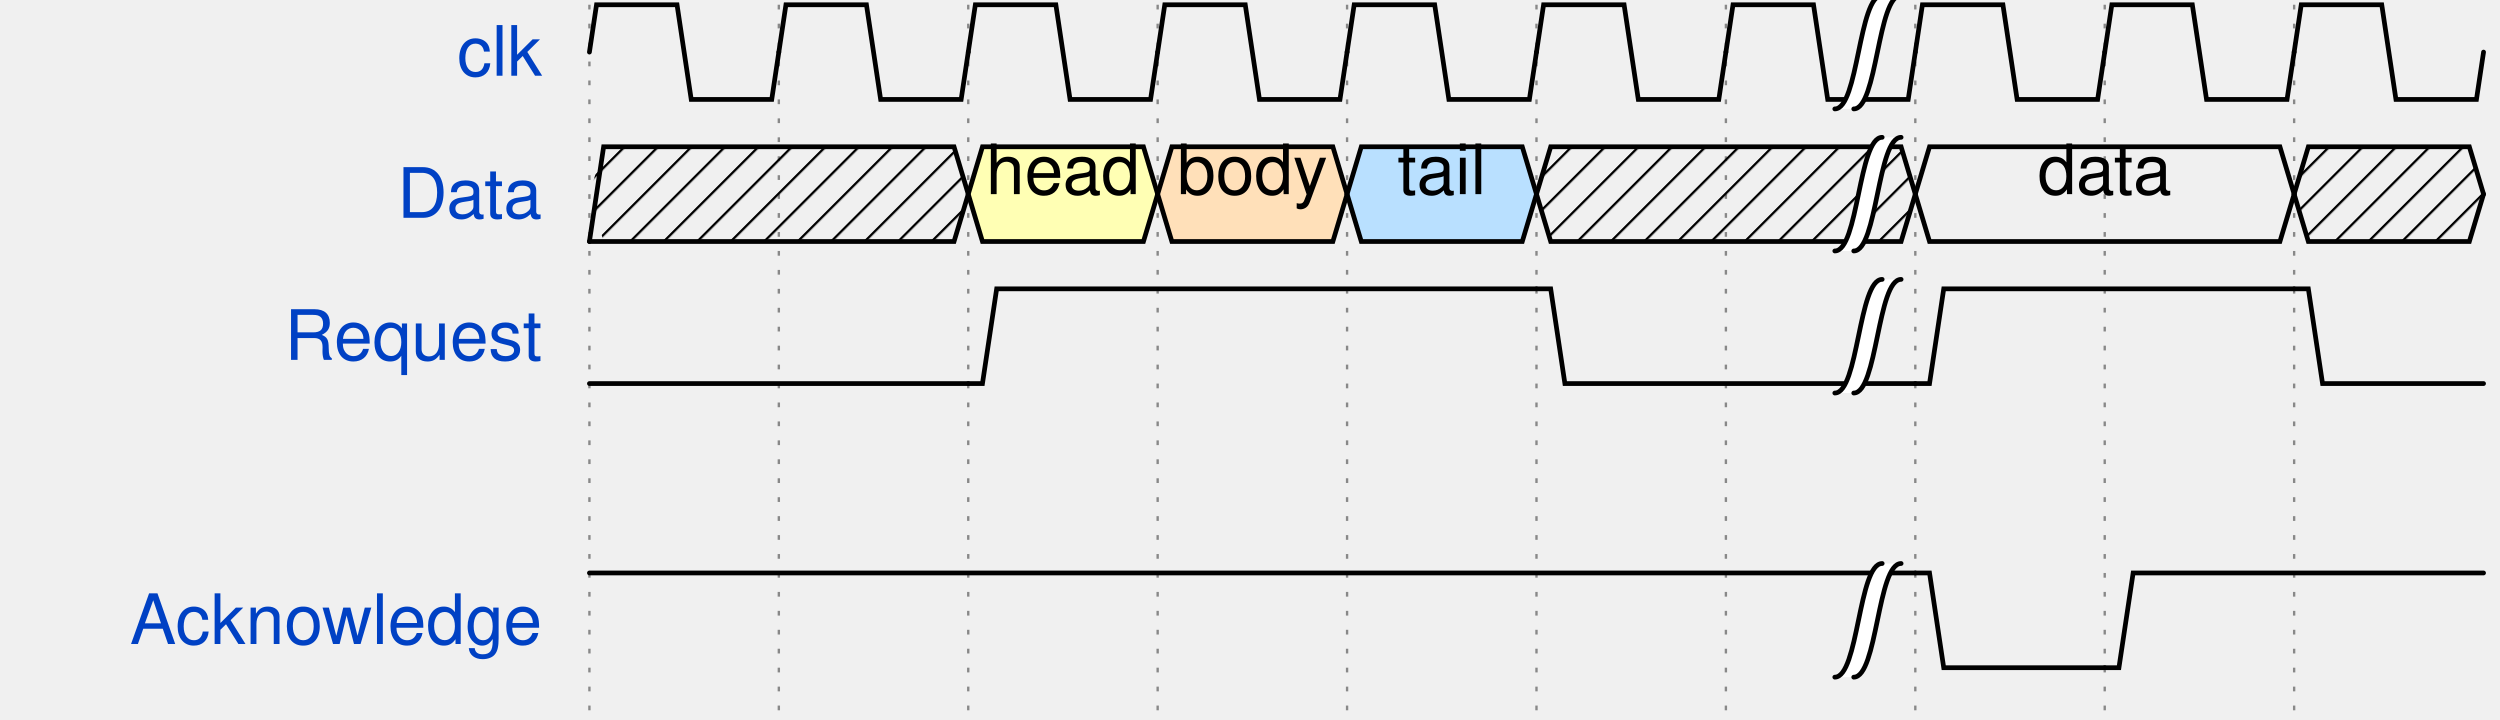
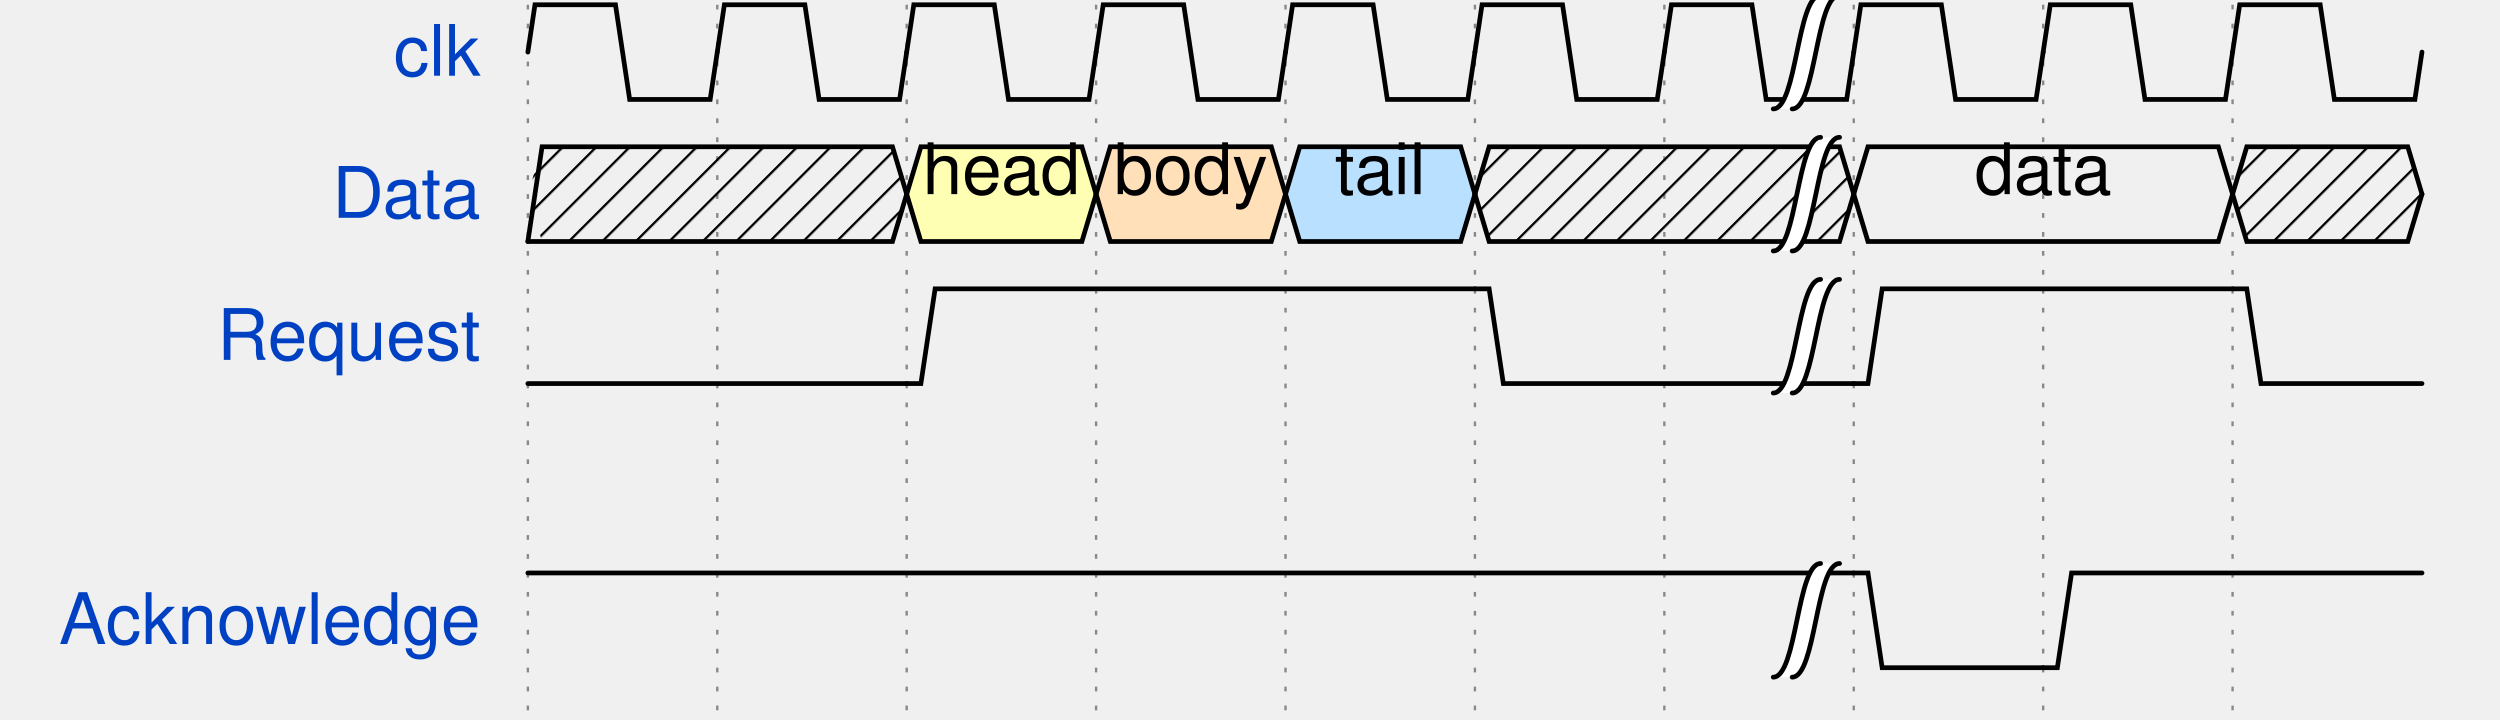
- <svg xmlns="http://www.w3.org/2000/svg" width="521" height="150.0" viewBox="-1 -1 523 152.0">
+ <svg xmlns="http://www.w3.org/2000/svg" width="521" height="150.0" viewBox="-1 -1 523 152.0" overflow="hidden">
  <style>
- text{font-size:11pt;
+ text{font-size:15px;
    font-style:normal;
    font-variant:normal;
    font-weight:normal;
    font-stretch:normal;
    text-align:center;
    fill-opacity:1;
-     font-family:Helvetica}
+     font-family:helvetica}
.muted{fill:#aaa}
.warning{fill:#f6b900}
.error{fill:#f60000}
.info{fill:#0041c4}
.success{fill:#00ab00}
.h1{font-size:33pt;font-weight:bold}
.h2{font-size:27pt;font-weight:bold}
.h3{font-size:20pt;font-weight:bold}
.h4{font-size:14pt;font-weight:bold}
.h5{font-size:11pt;font-weight:bold}
.h6{font-size:8pt;font-weight:bold}
.path{fill:none;
    stroke:#000;
    stroke-width:1;
    stroke-linecap:round;
    stroke-linejoin:miter;
    stroke-miterlimit:4;
    stroke-opacity:1;
    stroke-dasharray:none}
.stripe{fill:none;
    stroke:#000;
    stroke-width:0.5;
    stroke-linecap:round;
    stroke-linejoin:miter;
    stroke-miterlimit:4;
    stroke-opacity:1;
    stroke-dasharray:none}
.arrow{fill:#000000;fill-opacity:1;stroke:none}
.hide{fill:#ffffff;fill-opacity:1;stroke:2}
.s3 &gt; polygon {fill:#ffffb4;fill-opacity:1,stroke:none}
.s4 &gt; polygon {fill:#ffe0b9;fill-opacity:1,stroke:none}
.s5 &gt; polygon {fill:#b9e0ff;fill-opacity:1,stroke:none}
.ticks {stroke: rgb(136, 136, 136); stroke-width: 0.5; stroke-dasharray: 1,3;}
.edges {fill:none;stroke:#00F;stroke-width:1}
.edges.arrowhead {marker-start:url(#arrow); overflow:visible;}
.edges.arrowtail {marker-end:url(#arrow); overflow:visible;}
+ .edges + text {font-size:10px; filter: url(#solid); transform: translate(0, 2.5px);}
</style>
  <defs>
    <pattern id="diagonalHatch" width="5" height="5" patternTransform="rotate(45 0 0)" patternUnits="userSpaceOnUse">
      <line x1="0" y1="0" x2="0" y2="5" style="stroke:black; stroke-width:1" />
    </pattern>
    <marker id="arrow" viewBox="0 0 10 10" refX="10" refY="5" markerWidth="8" markerHeight="8" orient="auto-start-reverse" style="fill:#00F;">
      <path d="M 0 0 L 10 5 L 0 10 z" />
    </marker>
+     <filter x="0" y="0" width="1" height="1" id="solid">
+       <feFlood flood-color="white" />
+       <feComposite in="SourceGraphic" />
+     </filter>
  </defs>
  <g id="a">
-     <g id="ticks_4" transform="translate(121, 0)">
+     <g id="ticks_4" transform="translate(108, 0)">
      <path d="m0,0 0,150.0" class="ticks" />
      <path d="m40,0 0,150.0" class="ticks" />
      <path d="m80,0 0,150.0" class="ticks" />
      <path d="m120,0 0,150.0" class="ticks" />
      <path d="m160,0 0,150.0" class="ticks" />
      <path d="m200,0 0,150.0" class="ticks" />
      <path d="m240,0 0,150.0" class="ticks" />
      <path d="m280,0 0,150.0" class="ticks" />
      <path d="m320,0 0,150.0" class="ticks" />
      <path d="m360,0 0,150.0" class="ticks" />
    </g>
-     <g id="clk" transform="translate(121, 0)">
+     <g id="clk" transform="translate(108, 0)">
      <text x="-10" y="15" class="info" text-anchor="end" xml:space="preserve">clk</text>
      <g data-symbol="BRICKS.pclk" transform="translate(0, 0)" class="s">
        <path d="M0,10.0 L1.5,0 L18.5,0 L21.5,20 L38.5,20 L40.0,10.0" class="path" />
      </g>
      <g data-symbol="BRICKS.pclk" transform="translate(40, 0)" class="s">
        <path d="M0,10.0 L1.5,0 L18.5,0 L21.5,20 L38.5,20 L40,10.0" class="path" />
      </g>
      <g data-symbol="BRICKS.pclk" transform="translate(80, 0)" class="s">
        <path d="M0,10.0 L1.5,0 L18.5,0 L21.5,20 L38.5,20 L40,10.0" class="path" />
      </g>
      <g data-symbol="BRICKS.pclk" transform="translate(120, 0)" class="s">
        <path d="M0,10.0 L1.5,0 L18.5,0 L21.5,20 L38.5,20 L40,10.0" class="path" />
      </g>
      <g data-symbol="BRICKS.pclk" transform="translate(160, 0)" class="s">
        <path d="M0,10.0 L1.5,0 L18.5,0 L21.5,20 L38.5,20 L40,10.0" class="path" />
      </g>
      <g data-symbol="BRICKS.pclk" transform="translate(200, 0)" class="s">
        <path d="M0,10.0 L1.5,0 L18.5,0 L21.5,20 L38.5,20 L40,10.0" class="path" />
      </g>
      <g data-symbol="BRICKS.pclk" transform="translate(240, 0)" class="s">
        <path d="M0,10.0 L1.5,0 L18.5,0 L21.5,20 L38.5,20 L40,10.0" class="path" />
      </g>
      <g data-symbol="BRICKS.gap" transform="translate(270.0, 0)">
        <path d="m7,-2 -4,0 c -5,0 -5,24 -10,24 l 4,0 C 2,24 2,-2 7,-2 z" class="hide" />
        <path d="M-7,22 C-2,22 -2,-2 3,-2" class="path" />
        <path d="M-3,22 C2,22 2,-2 7,-2" class="path" />
      </g>
      <g data-symbol="BRICKS.pclk" transform="translate(280, 0)" class="s">
        <path d="M0,10.0 L1.5,0 L18.5,0 L21.5,20 L38.5,20 L40,10.0" class="path" />
      </g>
      <g data-symbol="BRICKS.pclk" transform="translate(320, 0)" class="s">
        <path d="M0,10.0 L1.5,0 L18.5,0 L21.5,20 L38.5,20 L40,10.0" class="path" />
      </g>
      <g data-symbol="BRICKS.pclk" transform="translate(360, 0)" class="s">
        <path d="M0,10.0 L1.5,0 L18.5,0 L21.5,20 L38.5,20 L40,10.0" class="path" />
      </g>
    </g>
-     <g id="Data" transform="translate(121, 30.0)">
+     <g id="Data" transform="translate(108, 30.0)">
      <text x="-10" y="15" class="info" text-anchor="end" xml:space="preserve">Data</text>
      <g data-symbol="BRICKS.x" transform="translate(0, 0)" class="s">
        <polygon points="0,10.0 3,0 77.0,0 80.0,10.0 77.0,20 3,20 0,10.0 " fill="url(#diagonalHatch)" />
        <path d="M0,20 L3,0 L77.0,0 L80.0,10.0" class="path" />
        <path d="M0,20 L3,20 L77.0,20 L80.0,10.0" class="path" />
      </g>
      <g data-symbol="BRICKS.data" transform="translate(80, 0)" class="s3">
        <polygon points="0,10.0 3,0 37,0 40,10.0 37,20 3,20 0,10.0 " fill="none" />
        <path d="M0,10.0 L3,0 L37,0 L40,10.0" class="path" />
        <path d="M0,10.0 L3,20 L37,20 L40,10.0" class="path" />
        <text x="20.0" y="10.0" text-anchor="middle" alignment-baseline="central">head</text>
      </g>
      <g data-symbol="BRICKS.data" transform="translate(120, 0)" class="s4">
        <polygon points="0,10.0 3,0 37,0 40,10.0 37,20 3,20 0,10.0 " fill="none" />
        <path d="M0,10.0 L3,0 L37,0 L40,10.0" class="path" />
        <path d="M0,10.0 L3,20 L37,20 L40,10.0" class="path" />
        <text x="20.0" y="10.0" text-anchor="middle" alignment-baseline="central">body</text>
      </g>
      <g data-symbol="BRICKS.data" transform="translate(160, 0)" class="s5">
        <polygon points="0,10.0 3,0 37,0 40,10.0 37,20 3,20 0,10.0 " fill="none" />
        <path d="M0,10.0 L3,0 L37,0 L40,10.0" class="path" />
        <path d="M0,10.0 L3,20 L37,20 L40,10.0" class="path" />
        <text x="20.0" y="10.0" text-anchor="middle" alignment-baseline="central">tail</text>
      </g>
      <g data-symbol="BRICKS.x" transform="translate(200, 0)" class="s">
        <polygon points="0,10.0 3,0 77,0 80,10.0 77,20 3,20 0,10.0 " fill="url(#diagonalHatch)" />
        <path d="M0,10.0 L3,0 L77,0 L80,10.0" class="path" />
        <path d="M0,10.0 L3,20 L77,20 L80,10.0" class="path" />
      </g>
      <g data-symbol="BRICKS.gap" transform="translate(270.0, 0)">
        <path d="m7,-2 -4,0 c -5,0 -5,24 -10,24 l 4,0 C 2,24 2,-2 7,-2 z" class="hide" />
        <path d="M-7,22 C-2,22 -2,-2 3,-2" class="path" />
        <path d="M-3,22 C2,22 2,-2 7,-2" class="path" />
      </g>
      <g data-symbol="BRICKS.data" transform="translate(280, 0)" class="s">
        <polygon points="0,10.0 3,0 77,0 80,10.0 77,20 3,20 0,10.0 " fill="none" />
        <path d="M0,10.0 L3,0 L77,0 L80,10.0" class="path" />
        <path d="M0,10.0 L3,20 L77,20 L80,10.0" class="path" />
        <text x="40.0" y="10.0" text-anchor="middle" alignment-baseline="central">data</text>
      </g>
      <g data-symbol="BRICKS.x" transform="translate(360, 0)" class="s">
        <polygon points="0,10.0 3,0 37,0 40,10.0 37,20 3,20 0,10.0 " fill="url(#diagonalHatch)" />
        <path d="M0,10.0 L3,0 L37,0 L40,10.0" class="path" />
        <path d="M0,10.0 L3,20 L37,20 L40,10.0" class="path" />
      </g>
    </g>
-     <g id="Request" transform="translate(121, 60.0)">
+     <g id="Request" transform="translate(108, 60.0)">
      <text x="-10" y="15" class="info" text-anchor="end" xml:space="preserve">Request</text>
      <g data-symbol="BRICKS.zero" transform="translate(0, 0)" class="s">
        <path d="M0,20 L3,20 L6,20 L80.0,20" class="path" />
      </g>
      <g data-symbol="BRICKS.one" transform="translate(80, 0)" class="s">
        <path d="M0,20 L3,20 L6,0 L120,0" class="path" />
      </g>
      <g data-symbol="BRICKS.zero" transform="translate(200, 0)" class="s">
        <path d="M0,0 L3,0 L6,20 L80,20" class="path" />
      </g>
      <g data-symbol="BRICKS.gap" transform="translate(270.0, 0)">
        <path d="m7,-2 -4,0 c -5,0 -5,24 -10,24 l 4,0 C 2,24 2,-2 7,-2 z" class="hide" />
        <path d="M-7,22 C-2,22 -2,-2 3,-2" class="path" />
        <path d="M-3,22 C2,22 2,-2 7,-2" class="path" />
      </g>
      <g data-symbol="BRICKS.one" transform="translate(280, 0)" class="s">
        <path d="M0,20 L3,20 L6,0 L80,0" class="path" />
      </g>
      <g data-symbol="BRICKS.zero" transform="translate(360, 0)" class="s">
        <path d="M0,0 L3,0 L6,20 L40,20" class="path" />
      </g>
    </g>
-     <g id="Acknowledge" transform="translate(121, 120.0)">
+     <g id="Acknowledge" transform="translate(108, 120.0)">
      <text x="-10" y="15" class="info" text-anchor="end" xml:space="preserve">Acknowledge</text>
      <g data-symbol="BRICKS.one" transform="translate(0, 0)" class="s">
        <path d="M0,0 L3,0 L6,0 L280.0,0" class="path" />
      </g>
      <g data-symbol="BRICKS.gap" transform="translate(270.0, 0)">
        <path d="m7,-2 -4,0 c -5,0 -5,24 -10,24 l 4,0 C 2,24 2,-2 7,-2 z" class="hide" />
        <path d="M-7,22 C-2,22 -2,-2 3,-2" class="path" />
        <path d="M-3,22 C2,22 2,-2 7,-2" class="path" />
      </g>
      <g data-symbol="BRICKS.zero" transform="translate(280, 0)" class="s">
        <path d="M0,0 L3,0 L6,20 L40,20" class="path" />
      </g>
      <g data-symbol="BRICKS.one" transform="translate(320, 0)" class="s">
        <path d="M0,20 L3,20 L6,0 L80,0" class="path" />
      </g>
    </g>
  </g>
-   <g id="edges" transform="translate(121, 0)">
+   <g id="edges" transform="translate(108, 0)">
</g>
</svg>
